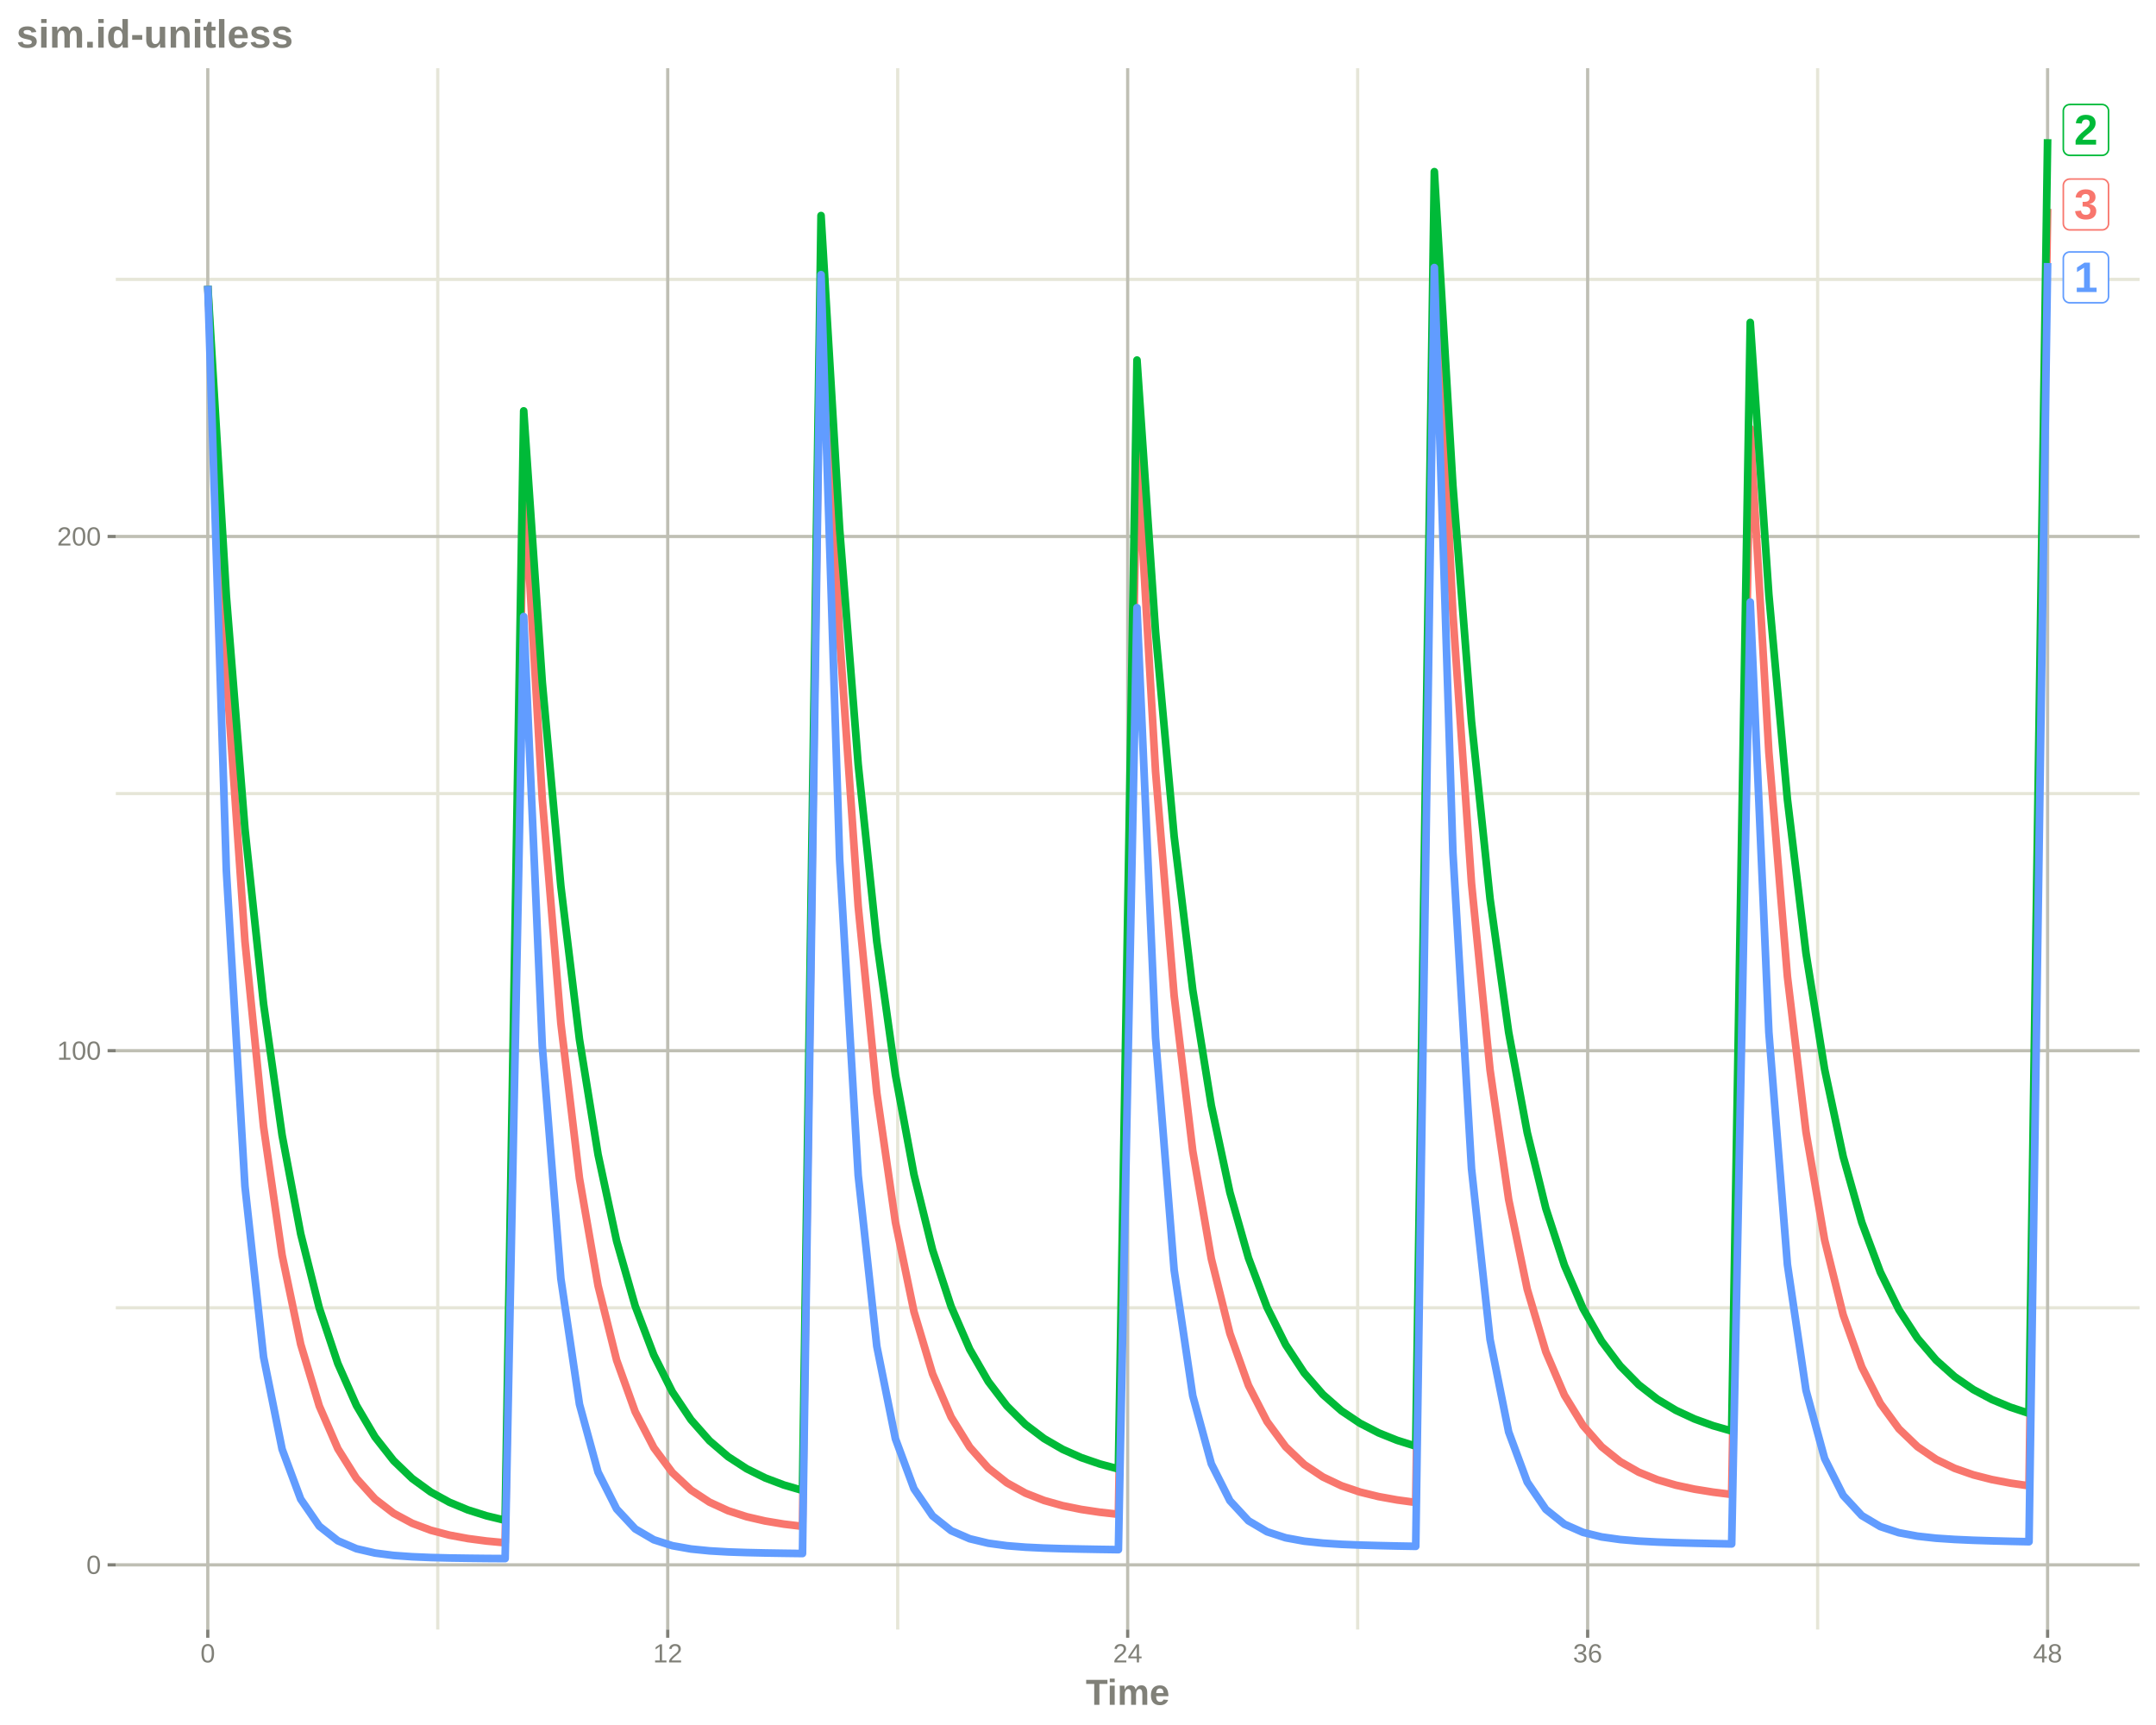
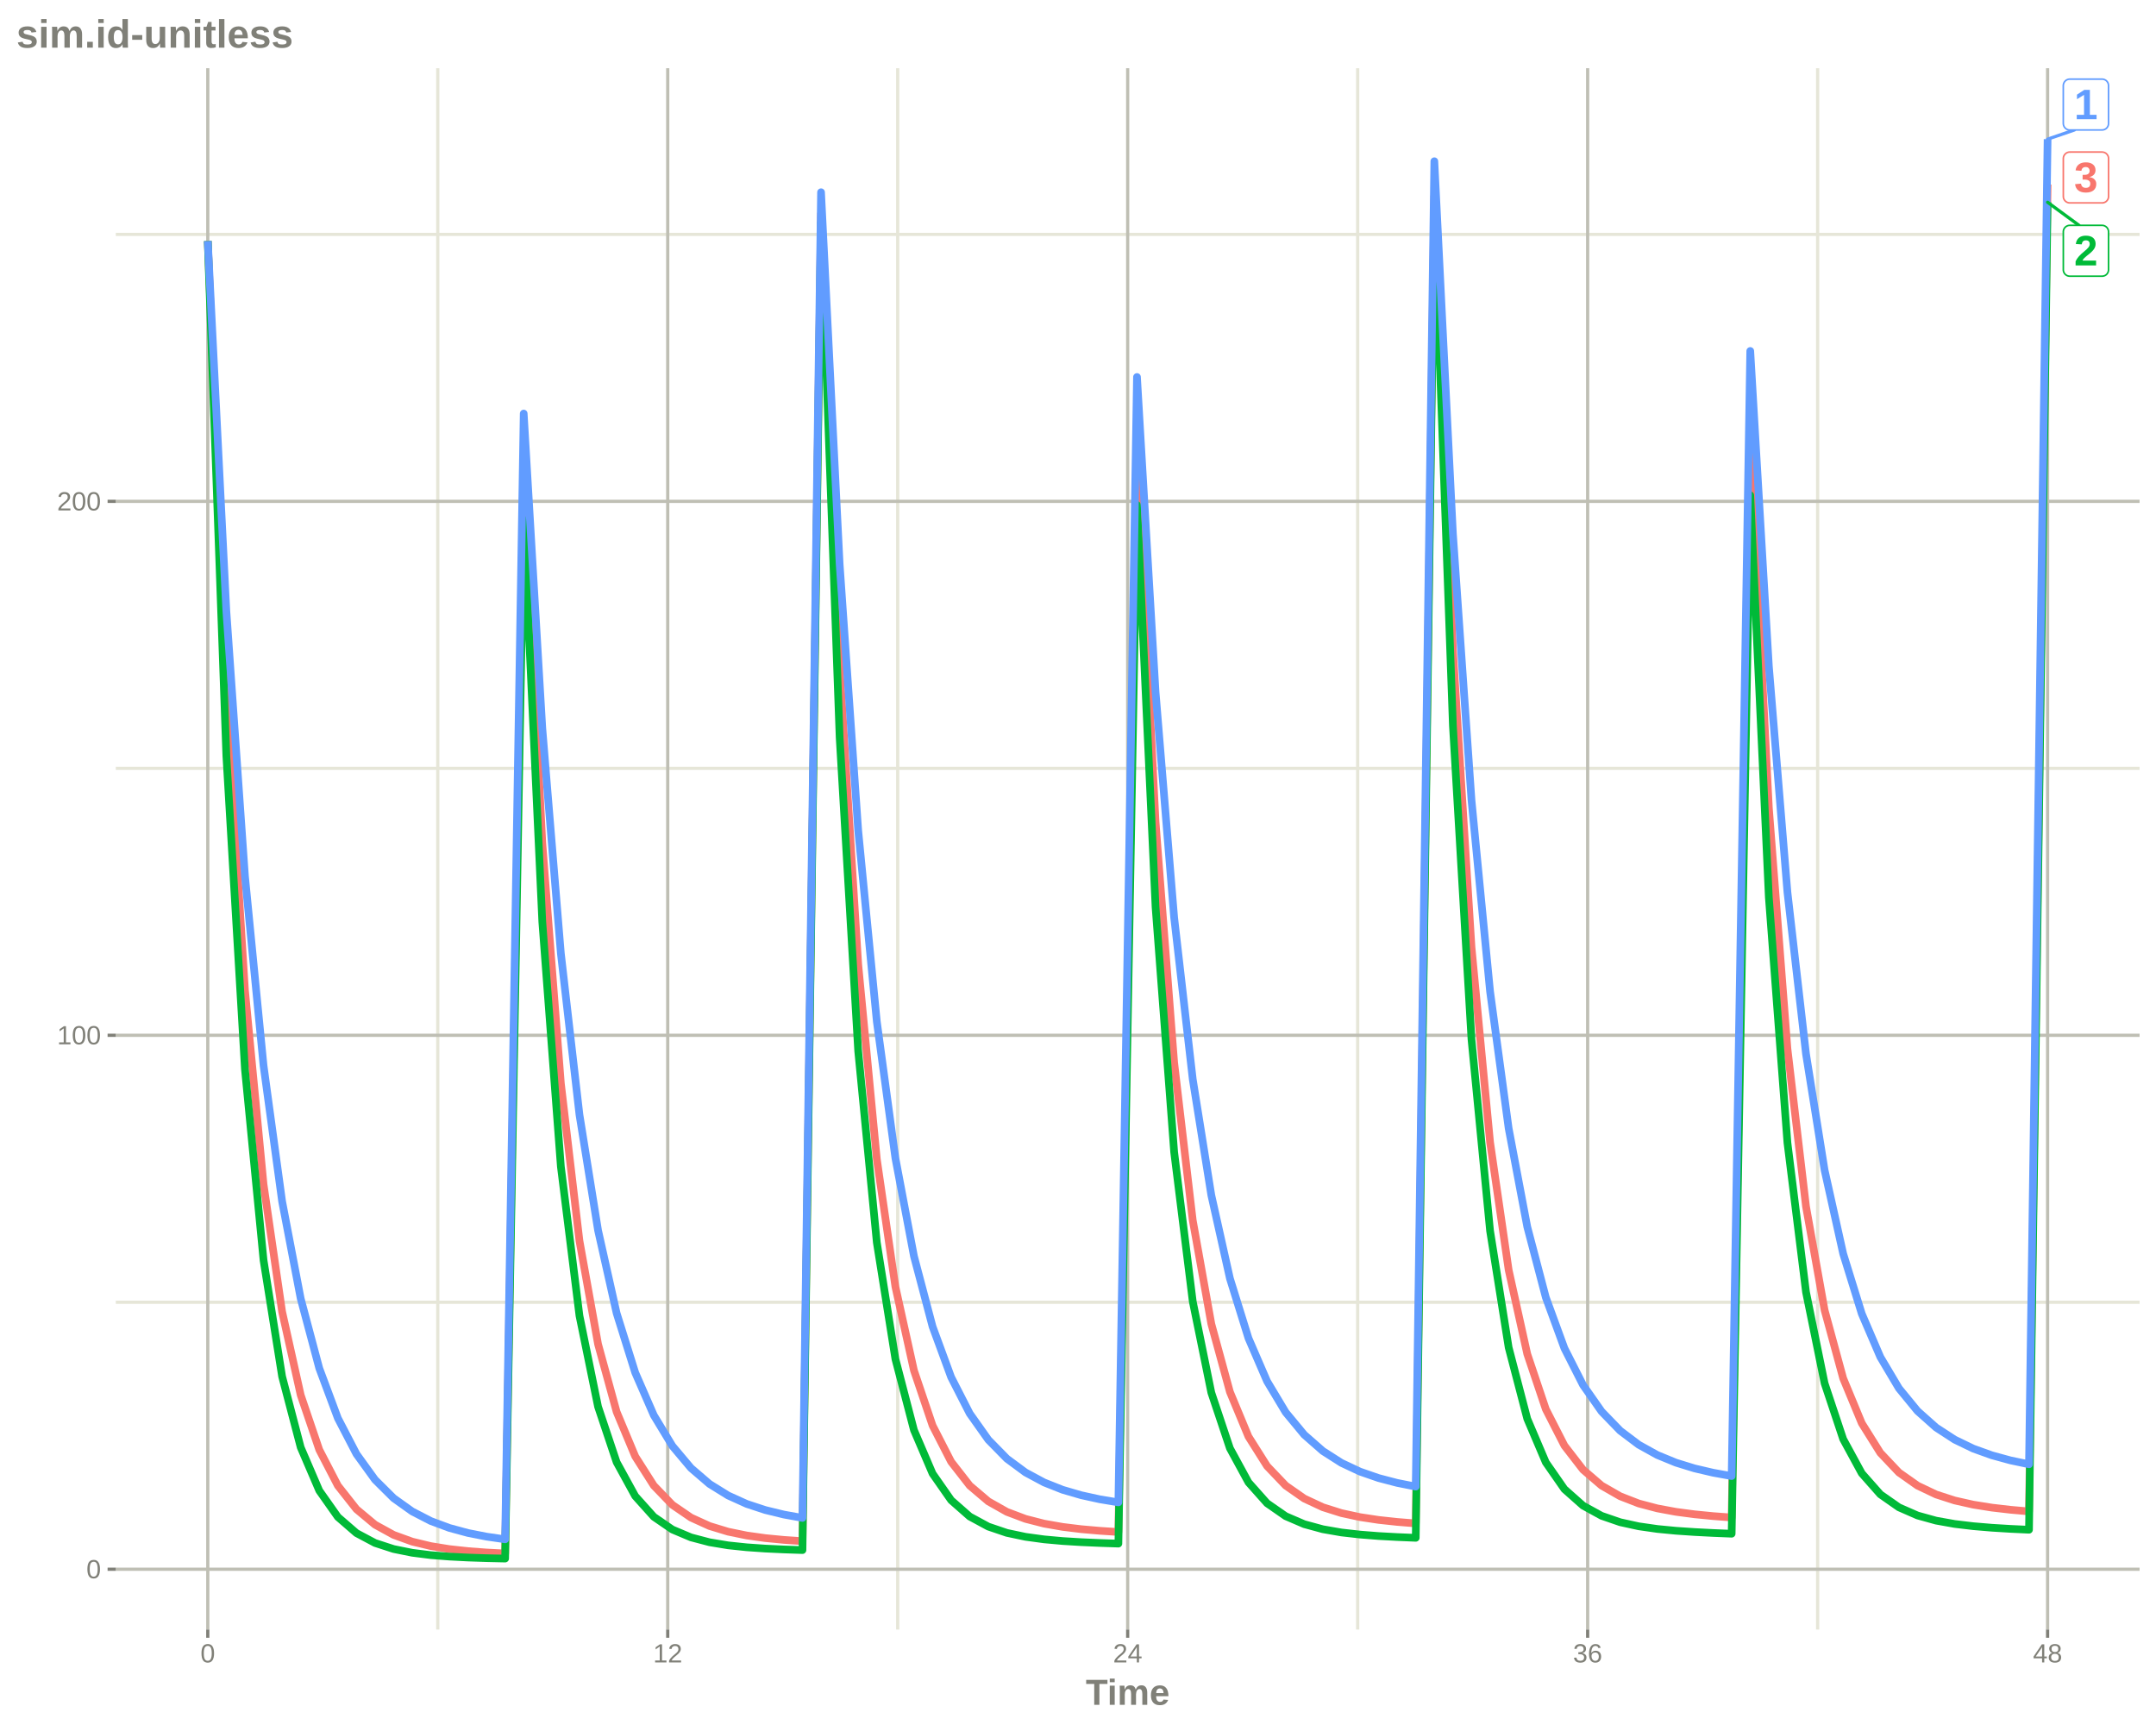
<svg xmlns="http://www.w3.org/2000/svg" viewBox="0 0 720.00 576.00">
  <defs>
    <style type="text/css">
    line, polyline, polygon, path, rect, circle {
      fill: none;
      stroke: #000000;
      stroke-linecap: round;
      stroke-linejoin: round;
      stroke-miterlimit: 10.00;
    }
  </style>
  </defs>
  <rect width="100%" height="100%" style="stroke: none; fill: #FFFFFF;" />
  <rect x="0.00" y="0.00" width="720.00" height="576.00" style="stroke-width: 1.07; stroke: #FFFFFF; fill: #FFFFFF;" />
  <defs>
    <clipPath id="cpMzguNjd8NzE0LjUyfDU0NC4xM3wyMi43Nw==">
      <rect x="38.67" y="22.77" width="675.85" height="521.36" />
    </clipPath>
  </defs>
  <rect x="38.67" y="22.77" width="675.85" height="521.36" style="stroke-width: 1.07; stroke: none; fill: #FFFFFF;" clip-path="url(#cpMzguNjd8NzE0LjUyfDU0NC4xM3wyMi43Nw==)" />
-   <polyline points="38.67,436.68 714.52,436.68 " style="stroke-width: 1.07; stroke: #E6E6D8; stroke-linecap: butt;" clip-path="url(#cpMzguNjd8NzE0LjUyfDU0NC4xM3wyMi43Nw==)" />
-   <polyline points="38.67,264.99 714.52,264.99 " style="stroke-width: 1.07; stroke: #E6E6D8; stroke-linecap: butt;" clip-path="url(#cpMzguNjd8NzE0LjUyfDU0NC4xM3wyMi43Nw==)" />
-   <polyline points="38.67,93.30 714.52,93.30 " style="stroke-width: 1.07; stroke: #E6E6D8; stroke-linecap: butt;" clip-path="url(#cpMzguNjd8NzE0LjUyfDU0NC4xM3wyMi43Nw==)" />
+   <polyline points="38.67,434.84 714.52,434.84 " style="stroke-width: 1.07; stroke: #E6E6D8; stroke-linecap: butt;" clip-path="url(#cpMzguNjd8NzE0LjUyfDU0NC4xM3wyMi43Nw==)" />
+   <polyline points="38.67,256.56 714.52,256.56 " style="stroke-width: 1.07; stroke: #E6E6D8; stroke-linecap: butt;" clip-path="url(#cpMzguNjd8NzE0LjUyfDU0NC4xM3wyMi43Nw==)" />
+   <polyline points="38.67,78.27 714.52,78.27 " style="stroke-width: 1.07; stroke: #E6E6D8; stroke-linecap: butt;" clip-path="url(#cpMzguNjd8NzE0LjUyfDU0NC4xM3wyMi43Nw==)" />
  <polyline points="146.19,544.13 146.19,22.77 " style="stroke-width: 1.07; stroke: #E6E6D8; stroke-linecap: butt;" clip-path="url(#cpMzguNjd8NzE0LjUyfDU0NC4xM3wyMi43Nw==)" />
  <polyline points="299.79,544.13 299.79,22.77 " style="stroke-width: 1.07; stroke: #E6E6D8; stroke-linecap: butt;" clip-path="url(#cpMzguNjd8NzE0LjUyfDU0NC4xM3wyMi43Nw==)" />
  <polyline points="453.40,544.13 453.40,22.77 " style="stroke-width: 1.07; stroke: #E6E6D8; stroke-linecap: butt;" clip-path="url(#cpMzguNjd8NzE0LjUyfDU0NC4xM3wyMi43Nw==)" />
  <polyline points="607.00,544.13 607.00,22.77 " style="stroke-width: 1.07; stroke: #E6E6D8; stroke-linecap: butt;" clip-path="url(#cpMzguNjd8NzE0LjUyfDU0NC4xM3wyMi43Nw==)" />
-   <polyline points="38.67,522.53 714.52,522.53 " style="stroke-width: 1.07; stroke: #BFBFB4; stroke-linecap: butt;" clip-path="url(#cpMzguNjd8NzE0LjUyfDU0NC4xM3wyMi43Nw==)" />
-   <polyline points="38.67,350.84 714.52,350.84 " style="stroke-width: 1.07; stroke: #BFBFB4; stroke-linecap: butt;" clip-path="url(#cpMzguNjd8NzE0LjUyfDU0NC4xM3wyMi43Nw==)" />
-   <polyline points="38.67,179.14 714.52,179.14 " style="stroke-width: 1.07; stroke: #BFBFB4; stroke-linecap: butt;" clip-path="url(#cpMzguNjd8NzE0LjUyfDU0NC4xM3wyMi43Nw==)" />
+   <polyline points="38.67,523.99 714.52,523.99 " style="stroke-width: 1.07; stroke: #BFBFB4; stroke-linecap: butt;" clip-path="url(#cpMzguNjd8NzE0LjUyfDU0NC4xM3wyMi43Nw==)" />
+   <polyline points="38.67,345.70 714.52,345.70 " style="stroke-width: 1.07; stroke: #BFBFB4; stroke-linecap: butt;" clip-path="url(#cpMzguNjd8NzE0LjUyfDU0NC4xM3wyMi43Nw==)" />
+   <polyline points="38.67,167.41 714.52,167.41 " style="stroke-width: 1.07; stroke: #BFBFB4; stroke-linecap: butt;" clip-path="url(#cpMzguNjd8NzE0LjUyfDU0NC4xM3wyMi43Nw==)" />
  <polyline points="69.39,544.13 69.39,22.77 " style="stroke-width: 1.07; stroke: #BFBFB4; stroke-linecap: butt;" clip-path="url(#cpMzguNjd8NzE0LjUyfDU0NC4xM3wyMi43Nw==)" />
  <polyline points="222.99,544.13 222.99,22.77 " style="stroke-width: 1.07; stroke: #BFBFB4; stroke-linecap: butt;" clip-path="url(#cpMzguNjd8NzE0LjUyfDU0NC4xM3wyMi43Nw==)" />
  <polyline points="376.59,544.13 376.59,22.77 " style="stroke-width: 1.07; stroke: #BFBFB4; stroke-linecap: butt;" clip-path="url(#cpMzguNjd8NzE0LjUyfDU0NC4xM3wyMi43Nw==)" />
  <polyline points="530.20,544.13 530.20,22.77 " style="stroke-width: 1.07; stroke: #BFBFB4; stroke-linecap: butt;" clip-path="url(#cpMzguNjd8NzE0LjUyfDU0NC4xM3wyMi43Nw==)" />
  <polyline points="683.80,544.13 683.80,22.77 " style="stroke-width: 1.07; stroke: #BFBFB4; stroke-linecap: butt;" clip-path="url(#cpMzguNjd8NzE0LjUyfDU0NC4xM3wyMi43Nw==)" />
-   <polyline points="69.39,95.43 75.59,224.73 81.80,314.25 88.01,376.22 94.21,419.14 100.42,448.87 106.62,469.47 112.83,483.75 119.04,493.65 125.24,500.53 131.45,505.31 137.66,508.64 143.86,510.97 150.07,512.60 156.27,513.75 162.48,514.57 168.69,515.15 174.89,159.06 181.10,266.96 187.30,341.68 193.51,393.44 199.72,429.30 205.92,454.17 212.13,471.42 218.34,483.40 224.54,491.73 230.75,497.54 236.95,501.60 243.16,504.45 249.37,506.46 255.57,507.89 261.78,508.92 267.99,509.67 274.19,83.13 280.40,212.85 286.60,302.69 292.81,364.94 299.02,408.07 305.22,437.99 311.43,458.75 317.63,473.18 323.84,483.22 330.05,490.22 336.25,495.13 342.46,498.58 348.67,501.02 354.87,502.76 361.08,504.02 367.28,504.95 373.49,505.64 379.70,149.65 385.90,257.65 392.11,332.47 398.32,384.33 404.52,420.30 410.73,445.26 416.93,462.61 423.14,474.69 429.35,483.11 435.55,489.02 441.76,493.17 447.96,496.11 454.17,498.21 460.38,499.73 466.58,500.85 472.79,501.69 479.00,75.24 485.20,205.04 491.41,294.97 497.61,357.30 503.82,400.52 510.03,430.51 516.23,451.36 522.44,465.86 528.65,475.99 534.85,483.07 541.06,488.05 547.26,491.58 553.47,494.10 559.68,495.92 565.88,497.25 572.09,498.25 578.29,499.02 584.50,143.10 590.71,251.17 596.91,326.06 603.12,377.99 609.33,414.03 615.53,439.06 621.74,456.47 627.94,468.62 634.15,477.11 640.36,483.08 646.56,487.30 652.77,490.30 658.98,492.47 665.18,494.05 671.39,495.23 677.59,496.13 683.80,69.74 " style="stroke-width: 2.56; stroke: #F8766D; stroke-linecap: butt;" clip-path="url(#cpMzguNjd8NzE0LjUyfDU0NC4xM3wyMi43Nw==)" />
-   <polyline points="69.39,95.43 75.59,199.04 81.80,276.81 88.01,335.21 94.21,379.06 100.42,411.99 106.62,436.74 112.83,455.33 119.04,469.31 125.24,479.83 131.45,487.74 137.66,493.71 143.86,498.21 150.07,501.62 156.27,504.19 162.48,506.15 168.69,507.65 174.89,137.20 181.10,227.85 187.30,295.93 193.51,347.07 199.72,385.50 205.92,414.38 212.13,436.11 218.34,452.46 224.54,464.78 230.75,474.07 236.95,481.09 243.16,486.41 249.37,490.44 255.57,493.51 261.78,495.86 267.99,497.67 274.19,71.98 280.40,176.67 286.60,255.32 292.81,314.40 299.02,358.82 305.22,392.21 311.43,417.35 317.63,436.27 323.84,450.54 330.05,461.32 336.25,469.47 342.46,475.65 348.67,480.36 354.87,483.95 361.08,486.71 367.28,488.84 373.49,490.50 379.70,120.23 385.90,211.03 392.11,279.27 398.32,330.56 404.52,369.14 410.73,398.18 416.93,420.05 423.14,436.55 429.35,449.02 435.55,458.45 441.76,465.62 447.96,471.07 454.17,475.24 460.38,478.45 466.58,480.94 472.79,482.88 479.00,57.32 485.20,162.15 491.41,240.93 497.61,300.15 503.82,344.69 510.03,378.21 516.23,403.47 522.44,422.52 528.65,436.92 534.85,447.82 541.06,456.09 547.26,462.39 553.47,467.22 559.68,470.93 565.88,473.81 572.09,476.06 578.29,477.83 584.50,107.67 590.71,198.59 596.91,266.94 603.12,318.35 609.33,357.04 615.53,386.18 621.74,408.17 627.94,424.77 634.15,437.35 640.36,446.89 646.56,454.15 652.77,459.71 658.98,463.99 665.18,467.30 671.39,469.89 677.59,471.93 683.80,46.47 " style="stroke-width: 2.56; stroke: #00BA38; stroke-linecap: butt;" clip-path="url(#cpMzguNjd8NzE0LjUyfDU0NC4xM3wyMi43Nw==)" />
-   <polyline points="69.39,95.43 75.59,290.62 81.80,396.10 88.01,453.10 94.21,483.91 100.42,500.58 106.62,509.59 112.83,514.48 119.04,517.14 125.24,518.58 131.45,519.38 137.66,519.82 143.86,520.08 150.07,520.23 156.27,520.32 162.48,520.39 168.69,520.43 174.89,205.87 181.10,349.39 187.30,426.95 193.51,468.89 199.72,491.58 205.92,503.86 212.13,510.52 218.34,514.15 224.54,516.13 230.75,517.23 236.95,517.85 243.16,518.21 249.37,518.42 255.57,518.56 261.78,518.66 267.99,518.74 274.19,91.71 280.40,286.96 286.60,392.48 292.81,449.54 299.02,480.40 305.22,497.11 311.43,506.18 317.63,511.11 323.84,513.81 330.05,515.30 336.25,516.14 342.46,516.63 348.67,516.93 354.87,517.12 361.08,517.25 367.28,517.36 373.49,517.45 379.70,202.92 385.90,346.48 392.11,424.09 398.32,466.06 404.52,488.79 410.73,501.11 416.93,507.81 423.14,511.47 429.35,513.49 435.55,514.62 441.76,515.27 447.96,515.67 454.17,515.92 460.38,516.09 466.58,516.23 472.79,516.34 479.00,89.34 485.20,284.62 491.41,390.18 497.61,447.26 503.82,478.15 510.03,494.89 516.23,503.99 522.44,508.95 528.65,511.68 534.85,513.20 541.06,514.07 547.26,514.59 553.47,514.91 559.68,515.13 565.88,515.29 572.09,515.42 578.29,515.54 584.50,201.04 590.71,344.62 596.91,422.25 603.12,464.25 609.33,487.00 615.53,499.34 621.74,506.07 627.94,509.75 634.15,511.80 640.36,512.95 646.56,513.63 652.77,514.04 658.98,514.32 665.18,514.51 671.39,514.67 677.59,514.80 683.80,87.82 " style="stroke-width: 2.56; stroke: #619CFF; stroke-linecap: butt;" clip-path="url(#cpMzguNjd8NzE0LjUyfDU0NC4xM3wyMi43Nw==)" />
-   <polygon points="691.21,101.11 701.99,101.11 701.91,101.11 702.25,101.09 702.59,101.02 702.92,100.90 703.22,100.73 703.49,100.51 703.72,100.25 703.91,99.95 704.04,99.63 704.12,99.29 704.15,98.95 704.15,98.95 704.15,86.29 704.15,86.29 704.12,85.94 704.04,85.60 703.91,85.28 703.72,84.99 703.49,84.73 703.22,84.51 702.92,84.33 702.59,84.21 702.25,84.14 701.99,84.13 691.21,84.13 691.47,84.14 691.12,84.13 690.77,84.17 690.44,84.27 690.13,84.42 689.84,84.61 689.59,84.85 689.38,85.13 689.22,85.44 689.11,85.77 689.05,86.11 689.05,86.29 689.05,98.95 689.05,98.77 689.05,99.12 689.11,99.46 689.22,99.79 689.38,100.10 689.59,100.38 689.84,100.62 690.13,100.82 690.44,100.97 690.77,101.06 691.12,101.11 " style="stroke-width: 0.53; stroke: #619CFF; fill: #FFFFFF;" clip-path="url(#cpMzguNjd8NzE0LjUyfDU0NC4xM3wyMi43Nw==)" />
+   <polyline points="69.39,80.49 75.59,231.62 81.80,330.62 88.01,395.48 94.21,437.98 100.42,465.83 106.62,484.09 112.83,496.07 119.04,503.94 125.24,509.11 131.45,512.52 137.66,514.77 143.86,516.26 150.07,517.26 156.27,517.94 162.48,518.40 168.69,518.72 174.89,158.98 181.10,281.46 187.30,361.72 193.51,414.32 199.72,448.81 205.92,471.43 212.13,486.29 218.34,496.06 224.54,502.49 230.75,506.74 236.95,509.56 243.16,511.45 249.37,512.72 255.57,513.59 261.78,514.19 267.99,514.62 274.19,71.44 280.40,222.81 286.60,322.01 292.81,387.02 299.02,429.65 305.22,457.63 311.43,476.00 317.63,488.09 323.84,496.06 330.05,501.33 336.25,504.83 342.46,507.17 348.67,508.76 354.87,509.85 361.08,510.61 367.28,511.15 373.49,511.56 379.70,151.90 385.90,274.47 392.11,354.81 398.32,407.49 404.52,442.06 410.73,464.77 416.93,479.70 423.14,489.54 429.35,496.05 435.55,500.38 441.76,503.28 447.96,505.24 454.17,506.58 460.38,507.52 466.58,508.19 472.79,508.69 479.00,65.58 485.20,217.02 491.41,316.28 497.61,381.37 503.82,424.07 510.03,452.11 516.23,470.55 522.44,482.70 528.65,490.73 534.85,496.06 541.06,499.62 547.26,502.03 553.47,503.67 559.68,504.82 565.88,505.64 572.09,506.25 578.29,506.71 584.50,147.11 590.71,269.74 596.91,350.13 603.12,402.87 609.33,437.49 615.53,460.25 621.74,475.23 627.94,485.13 634.15,491.69 640.36,496.07 646.56,499.02 652.77,501.03 658.98,502.42 665.18,503.41 671.39,504.13 677.59,504.68 683.80,61.61 " style="stroke-width: 2.56; stroke: #F8766D; stroke-linecap: butt;" clip-path="url(#cpMzguNjd8NzE0LjUyfDU0NC4xM3wyMi43Nw==)" />
+   <polyline points="69.39,80.49 75.59,252.35 81.80,357.02 88.01,420.78 94.21,459.62 100.42,483.30 106.62,497.73 112.83,506.54 119.04,511.92 125.24,515.22 131.45,517.24 137.66,518.49 143.86,519.27 150.07,519.76 156.27,520.08 162.48,520.29 168.69,520.43 174.89,173.56 181.10,307.76 187.30,389.52 193.51,439.34 199.72,469.71 205.92,488.24 212.13,499.56 218.34,506.48 224.54,510.73 230.75,513.35 236.95,514.98 243.16,516.01 249.37,516.66 255.57,517.09 261.78,517.38 267.99,517.59 274.19,74.24 280.40,246.23 286.60,351.00 292.81,414.86 299.02,453.79 305.22,477.54 311.43,492.05 317.63,500.93 323.84,506.39 330.05,509.75 336.25,511.85 342.46,513.16 348.67,514.01 354.87,514.57 361.08,514.95 367.28,515.22 373.49,515.43 379.70,168.62 385.90,302.88 392.11,384.70 398.32,434.58 404.52,465.02 410.73,483.60 416.93,494.98 423.14,501.96 429.35,506.27 435.55,508.94 441.76,510.63 447.96,511.71 454.17,512.41 460.38,512.90 466.58,513.24 472.79,513.50 479.00,70.21 485.20,242.24 491.41,347.07 497.61,410.97 503.82,449.95 510.03,473.75 516.23,488.31 522.44,497.24 528.65,502.74 534.85,506.15 541.06,508.29 547.26,509.65 553.47,510.54 559.68,511.14 565.88,511.56 572.09,511.88 578.29,512.13 584.50,165.36 590.71,299.67 596.91,381.53 603.12,431.45 609.33,461.92 615.53,480.54 621.74,491.96 627.94,498.98 634.15,503.32 640.36,506.04 646.56,507.76 652.77,508.87 658.98,509.61 665.18,510.13 671.39,510.51 677.59,510.80 683.80,67.54 " style="stroke-width: 2.56; stroke: #00BA38; stroke-linecap: butt;" clip-path="url(#cpMzguNjd8NzE0LjUyfDU0NC4xM3wyMi43Nw==)" />
+   <polyline points="69.39,80.49 75.59,204.04 81.80,292.48 88.01,355.80 94.21,401.14 100.42,433.61 106.62,456.88 112.83,473.55 119.04,485.51 125.24,494.09 131.45,500.26 137.66,504.69 143.86,507.89 150.07,510.20 156.27,511.88 162.48,513.10 168.69,514.00 174.89,138.09 181.10,243.12 187.30,318.34 193.51,372.21 199.72,410.81 205.92,438.48 212.13,458.33 218.34,472.58 224.54,482.82 230.75,490.20 236.95,495.52 243.16,499.37 249.37,502.18 255.57,504.22 261.78,505.73 267.99,506.85 274.19,64.19 280.40,188.39 286.60,277.34 292.81,341.06 299.02,386.72 305.22,419.47 311.43,442.97 317.63,459.85 323.84,471.99 330.05,480.75 336.25,487.07 342.46,491.66 348.67,495.00 354.87,497.46 361.08,499.27 367.28,500.63 373.49,501.66 379.70,125.88 385.90,231.03 392.11,306.37 398.32,360.37 404.52,399.09 410.73,426.88 416.93,446.85 423.14,461.22 429.35,471.58 435.55,479.07 441.76,484.51 447.96,488.47 454.17,491.39 460.38,493.54 466.58,495.16 472.79,496.39 479.00,53.84 485.20,178.14 491.41,267.19 497.61,331.02 503.82,376.79 510.03,409.64 516.23,433.23 522.44,450.21 528.65,462.46 534.85,471.31 541.06,477.73 547.26,482.41 553.47,485.85 559.68,488.40 565.88,490.31 572.09,491.76 578.29,492.88 584.50,117.19 590.71,222.43 596.91,297.86 603.12,351.94 609.33,390.75 615.53,418.63 621.74,438.68 627.94,453.13 634.15,463.58 640.36,471.15 646.56,476.67 652.77,480.71 658.98,483.71 665.18,485.94 671.39,487.64 677.59,488.94 683.80,46.47 " style="stroke-width: 2.56; stroke: #619CFF; stroke-linecap: butt;" clip-path="url(#cpMzguNjd8NzE0LjUyfDU0NC4xM3wyMi43Nw==)" />
+   <line x1="692.75" y1="43.40" x2="683.80" y2="46.47" style="stroke-width: 1.07; stroke: #619CFF;" clip-path="url(#cpMzguNjd8NzE0LjUyfDU0NC4xM3wyMi43Nw==)" />
+   <polygon points="691.20,43.40 701.99,43.40 701.90,43.40 702.25,43.38 702.59,43.31 702.92,43.19 703.22,43.02 703.49,42.80 703.72,42.54 703.90,42.24 704.04,41.92 704.12,41.59 704.15,41.24 704.15,41.24 704.15,28.58 704.15,28.58 704.12,28.23 704.04,27.89 703.90,27.57 703.72,27.28 703.49,27.02 703.22,26.80 702.92,26.63 702.59,26.50 702.25,26.43 701.99,26.42 691.20,26.42 691.46,26.43 691.12,26.42 690.77,26.46 690.44,26.56 690.12,26.71 689.84,26.90 689.59,27.15 689.38,27.42 689.22,27.73 689.11,28.06 689.05,28.40 689.04,28.58 689.04,41.24 689.05,41.07 689.05,41.41 689.11,41.76 689.22,42.09 689.38,42.39 689.59,42.67 689.84,42.91 690.12,43.11 690.44,43.26 690.77,43.36 691.12,43.40 " style="stroke-width: 0.53; stroke: #619CFF; fill: #FFFFFF;" clip-path="url(#cpMzguNjd8NzE0LjUyfDU0NC4xM3wyMi43Nw==)" />
  <g clip-path="url(#cpMzguNjd8NzE0LjUyfDU0NC4xM3wyMi43Nw==)">
-     <text x="692.65" y="97.51" style="font-size: 14.23px; font-weight: bold; fill: #619CFF; font-family: Liberation Sans;" textLength="7.91px" lengthAdjust="spacingAndGlyphs">1</text>
+     <text x="692.64" y="39.80" style="font-size: 14.23px; font-weight: bold; fill: #619CFF; font-family: Liberation Sans;" textLength="7.91px" lengthAdjust="spacingAndGlyphs">1</text>
  </g>
-   <polygon points="691.21,51.88 701.99,51.88 701.91,51.87 702.25,51.86 702.59,51.79 702.92,51.67 703.22,51.49 703.49,51.27 703.72,51.01 703.91,50.72 704.04,50.40 704.13,50.06 704.15,49.72 704.15,49.72 704.15,37.05 704.15,37.05 704.13,36.71 704.04,36.37 703.91,36.05 703.72,35.76 703.49,35.50 703.22,35.28 702.92,35.10 702.59,34.98 702.25,34.91 701.99,34.89 691.21,34.89 691.47,34.91 691.12,34.90 690.78,34.94 690.44,35.04 690.13,35.18 689.84,35.38 689.59,35.62 689.38,35.90 689.22,36.21 689.11,36.54 689.05,36.88 689.05,37.05 689.05,49.72 689.05,49.54 689.05,49.89 689.11,50.23 689.22,50.56 689.38,50.87 689.59,51.15 689.84,51.39 690.13,51.59 690.44,51.74 690.78,51.83 691.12,51.87 " style="stroke-width: 0.53; stroke: #00BA38; fill: #FFFFFF;" clip-path="url(#cpMzguNjd8NzE0LjUyfDU0NC4xM3wyMi43Nw==)" />
+   <line x1="694.29" y1="75.25" x2="683.80" y2="67.54" style="stroke-width: 1.07; stroke: #00BA38;" clip-path="url(#cpMzguNjd8NzE0LjUyfDU0NC4xM3wyMi43Nw==)" />
+   <polygon points="691.21,92.23 701.99,92.23 701.91,92.23 702.25,92.21 702.59,92.14 702.92,92.02 703.22,91.85 703.49,91.63 703.72,91.37 703.90,91.07 704.04,90.75 704.12,90.41 704.15,90.07 704.15,90.07 704.15,77.41 704.15,77.41 704.12,77.06 704.04,76.72 703.90,76.40 703.72,76.11 703.49,75.85 703.22,75.63 702.92,75.46 702.59,75.33 702.25,75.26 701.99,75.25 691.21,75.25 691.47,75.26 691.12,75.25 690.77,75.29 690.44,75.39 690.13,75.54 689.84,75.73 689.59,75.97 689.38,76.25 689.22,76.56 689.11,76.89 689.05,77.23 689.05,77.41 689.05,90.07 689.05,89.89 689.05,90.24 689.11,90.58 689.22,90.91 689.38,91.22 689.59,91.50 689.84,91.74 690.13,91.94 690.44,92.09 690.77,92.18 691.12,92.23 " style="stroke-width: 0.53; stroke: #00BA38; fill: #FFFFFF;" clip-path="url(#cpMzguNjd8NzE0LjUyfDU0NC4xM3wyMi43Nw==)" />
  <g clip-path="url(#cpMzguNjd8NzE0LjUyfDU0NC4xM3wyMi43Nw==)">
-     <text x="692.65" y="48.28" style="font-size: 14.23px; font-weight: bold; fill: #00BA38; font-family: Liberation Sans;" textLength="7.91px" lengthAdjust="spacingAndGlyphs">2</text>
+     <text x="692.65" y="88.63" style="font-size: 14.23px; font-weight: bold; fill: #00BA38; font-family: Liberation Sans;" textLength="7.91px" lengthAdjust="spacingAndGlyphs">2</text>
  </g>
-   <polygon points="691.21,76.76 701.99,76.76 701.91,76.76 702.25,76.75 702.60,76.68 702.92,76.56 703.22,76.38 703.49,76.16 703.72,75.90 703.91,75.61 704.04,75.29 704.13,74.95 704.15,74.60 704.15,74.60 704.15,61.94 704.15,61.94 704.13,61.60 704.04,61.26 703.91,60.94 703.72,60.65 703.49,60.39 703.22,60.17 702.92,59.99 702.60,59.87 702.25,59.80 701.99,59.78 691.21,59.78 691.47,59.80 691.12,59.78 690.78,59.83 690.44,59.92 690.13,60.07 689.84,60.27 689.59,60.51 689.38,60.79 689.22,61.10 689.11,61.43 689.06,61.77 689.05,61.94 689.05,74.60 689.06,74.43 689.06,74.78 689.11,75.12 689.22,75.45 689.38,75.76 689.59,76.04 689.84,76.28 690.13,76.48 690.44,76.62 690.78,76.72 691.12,76.76 " style="stroke-width: 0.53; stroke: #F8766D; fill: #FFFFFF;" clip-path="url(#cpMzguNjd8NzE0LjUyfDU0NC4xM3wyMi43Nw==)" />
+   <polygon points="691.21,67.75 702.00,67.75 701.91,67.75 702.26,67.74 702.60,67.67 702.92,67.54 703.23,67.37 703.49,67.15 703.72,66.89 703.91,66.60 704.05,66.28 704.13,65.94 704.16,65.59 704.16,65.59 704.16,52.93 704.16,52.93 704.13,52.58 704.05,52.25 703.91,51.93 703.72,51.63 703.49,51.37 703.23,51.15 702.92,50.98 702.60,50.86 702.26,50.79 702.00,50.77 691.21,50.77 691.47,50.79 691.12,50.77 690.78,50.81 690.45,50.91 690.13,51.06 689.85,51.26 689.60,51.50 689.39,51.78 689.22,52.08 689.11,52.41 689.06,52.76 689.05,52.93 689.05,65.59 689.06,65.42 689.06,65.77 689.11,66.11 689.22,66.44 689.39,66.75 689.60,67.02 689.85,67.27 690.13,67.46 690.45,67.61 690.78,67.71 691.12,67.75 " style="stroke-width: 0.53; stroke: #F8766D; fill: #FFFFFF;" clip-path="url(#cpMzguNjd8NzE0LjUyfDU0NC4xM3wyMi43Nw==)" />
  <g clip-path="url(#cpMzguNjd8NzE0LjUyfDU0NC4xM3wyMi43Nw==)">
-     <text x="692.65" y="73.16" style="font-size: 14.23px; font-weight: bold; fill: #F8766D; font-family: Liberation Sans;" textLength="7.91px" lengthAdjust="spacingAndGlyphs">3</text>
+     <text x="692.65" y="64.15" style="font-size: 14.23px; font-weight: bold; fill: #F8766D; font-family: Liberation Sans;" textLength="7.91px" lengthAdjust="spacingAndGlyphs">3</text>
  </g>
  <defs>
    <clipPath id="cpMC4wMHw3MjAuMDB8NTc2LjAwfDAuMDA=">
      <rect x="0.00" y="0.00" width="720.00" height="576.00" />
    </clipPath>
  </defs>
  <g clip-path="url(#cpMC4wMHw3MjAuMDB8NTc2LjAwfDAuMDA=)">
-     <text x="28.84" y="525.55" style="font-size: 8.80px; fill: #808078; font-family: Liberation Sans;" textLength="4.89px" lengthAdjust="spacingAndGlyphs">0</text>
+     <text x="28.84" y="527.01" style="font-size: 8.80px; fill: #808078; font-family: Liberation Sans;" textLength="4.89px" lengthAdjust="spacingAndGlyphs">0</text>
  </g>
  <g clip-path="url(#cpMC4wMHw3MjAuMDB8NTc2LjAwfDAuMDA=)">
-     <text x="19.06" y="353.86" style="font-size: 8.80px; fill: #808078; font-family: Liberation Sans;" textLength="14.67px" lengthAdjust="spacingAndGlyphs">100</text>
+     <text x="19.06" y="348.72" style="font-size: 8.80px; fill: #808078; font-family: Liberation Sans;" textLength="14.67px" lengthAdjust="spacingAndGlyphs">100</text>
  </g>
  <g clip-path="url(#cpMC4wMHw3MjAuMDB8NTc2LjAwfDAuMDA=)">
-     <text x="19.06" y="182.17" style="font-size: 8.80px; fill: #808078; font-family: Liberation Sans;" textLength="14.67px" lengthAdjust="spacingAndGlyphs">200</text>
+     <text x="19.06" y="170.44" style="font-size: 8.80px; fill: #808078; font-family: Liberation Sans;" textLength="14.67px" lengthAdjust="spacingAndGlyphs">200</text>
  </g>
-   <polyline points="35.93,522.53 38.67,522.53 " style="stroke-width: 1.07; stroke: #808078; stroke-linecap: butt;" clip-path="url(#cpMC4wMHw3MjAuMDB8NTc2LjAwfDAuMDA=)" />
-   <polyline points="35.93,350.84 38.67,350.84 " style="stroke-width: 1.07; stroke: #808078; stroke-linecap: butt;" clip-path="url(#cpMC4wMHw3MjAuMDB8NTc2LjAwfDAuMDA=)" />
-   <polyline points="35.93,179.14 38.67,179.14 " style="stroke-width: 1.07; stroke: #808078; stroke-linecap: butt;" clip-path="url(#cpMC4wMHw3MjAuMDB8NTc2LjAwfDAuMDA=)" />
+   <polyline points="35.93,523.99 38.67,523.99 " style="stroke-width: 1.07; stroke: #808078; stroke-linecap: butt;" clip-path="url(#cpMC4wMHw3MjAuMDB8NTc2LjAwfDAuMDA=)" />
+   <polyline points="35.93,345.70 38.67,345.70 " style="stroke-width: 1.07; stroke: #808078; stroke-linecap: butt;" clip-path="url(#cpMC4wMHw3MjAuMDB8NTc2LjAwfDAuMDA=)" />
+   <polyline points="35.93,167.41 38.67,167.41 " style="stroke-width: 1.07; stroke: #808078; stroke-linecap: butt;" clip-path="url(#cpMC4wMHw3MjAuMDB8NTc2LjAwfDAuMDA=)" />
  <polyline points="69.39,546.87 69.39,544.13 " style="stroke-width: 1.07; stroke: #808078; stroke-linecap: butt;" clip-path="url(#cpMC4wMHw3MjAuMDB8NTc2LjAwfDAuMDA=)" />
  <polyline points="222.99,546.87 222.99,544.13 " style="stroke-width: 1.07; stroke: #808078; stroke-linecap: butt;" clip-path="url(#cpMC4wMHw3MjAuMDB8NTc2LjAwfDAuMDA=)" />
  <polyline points="376.59,546.87 376.59,544.13 " style="stroke-width: 1.07; stroke: #808078; stroke-linecap: butt;" clip-path="url(#cpMC4wMHw3MjAuMDB8NTc2LjAwfDAuMDA=)" />
  <polyline points="530.20,546.87 530.20,544.13 " style="stroke-width: 1.07; stroke: #808078; stroke-linecap: butt;" clip-path="url(#cpMC4wMHw3MjAuMDB8NTc2LjAwfDAuMDA=)" />
  <polyline points="683.80,546.87 683.80,544.13 " style="stroke-width: 1.07; stroke: #808078; stroke-linecap: butt;" clip-path="url(#cpMC4wMHw3MjAuMDB8NTc2LjAwfDAuMDA=)" />
  <g clip-path="url(#cpMC4wMHw3MjAuMDB8NTc2LjAwfDAuMDA=)">
    <text x="66.94" y="555.11" style="font-size: 8.80px; fill: #808078; font-family: Liberation Sans;" textLength="4.89px" lengthAdjust="spacingAndGlyphs">0</text>
  </g>
  <g clip-path="url(#cpMC4wMHw3MjAuMDB8NTc2LjAwfDAuMDA=)">
    <text x="218.10" y="555.11" style="font-size: 8.80px; fill: #808078; font-family: Liberation Sans;" textLength="9.78px" lengthAdjust="spacingAndGlyphs">12</text>
  </g>
  <g clip-path="url(#cpMC4wMHw3MjAuMDB8NTc2LjAwfDAuMDA=)">
    <text x="371.70" y="555.11" style="font-size: 8.80px; fill: #808078; font-family: Liberation Sans;" textLength="9.78px" lengthAdjust="spacingAndGlyphs">24</text>
  </g>
  <g clip-path="url(#cpMC4wMHw3MjAuMDB8NTc2LjAwfDAuMDA=)">
    <text x="525.31" y="555.11" style="font-size: 8.80px; fill: #808078; font-family: Liberation Sans;" textLength="9.78px" lengthAdjust="spacingAndGlyphs">36</text>
  </g>
  <g clip-path="url(#cpMC4wMHw3MjAuMDB8NTc2LjAwfDAuMDA=)">
    <text x="678.91" y="555.11" style="font-size: 8.80px; fill: #808078; font-family: Liberation Sans;" textLength="9.78px" lengthAdjust="spacingAndGlyphs">48</text>
  </g>
  <g clip-path="url(#cpMC4wMHw3MjAuMDB8NTc2LjAwfDAuMDA=)">
    <text x="362.59" y="569.26" style="font-size: 12.10px; font-weight: bold; fill: #808078; font-family: Liberation Sans;" textLength="28.00px" lengthAdjust="spacingAndGlyphs">Time</text>
  </g>
  <g clip-path="url(#cpMC4wMHw3MjAuMDB8NTc2LjAwfDAuMDA=)">
    <text x="5.48" y="15.92" style="font-size: 13.20px; font-weight: bold; fill: #808078; font-family: Liberation Sans;" textLength="92.28px" lengthAdjust="spacingAndGlyphs">sim.id-unitless</text>
  </g>
</svg>
